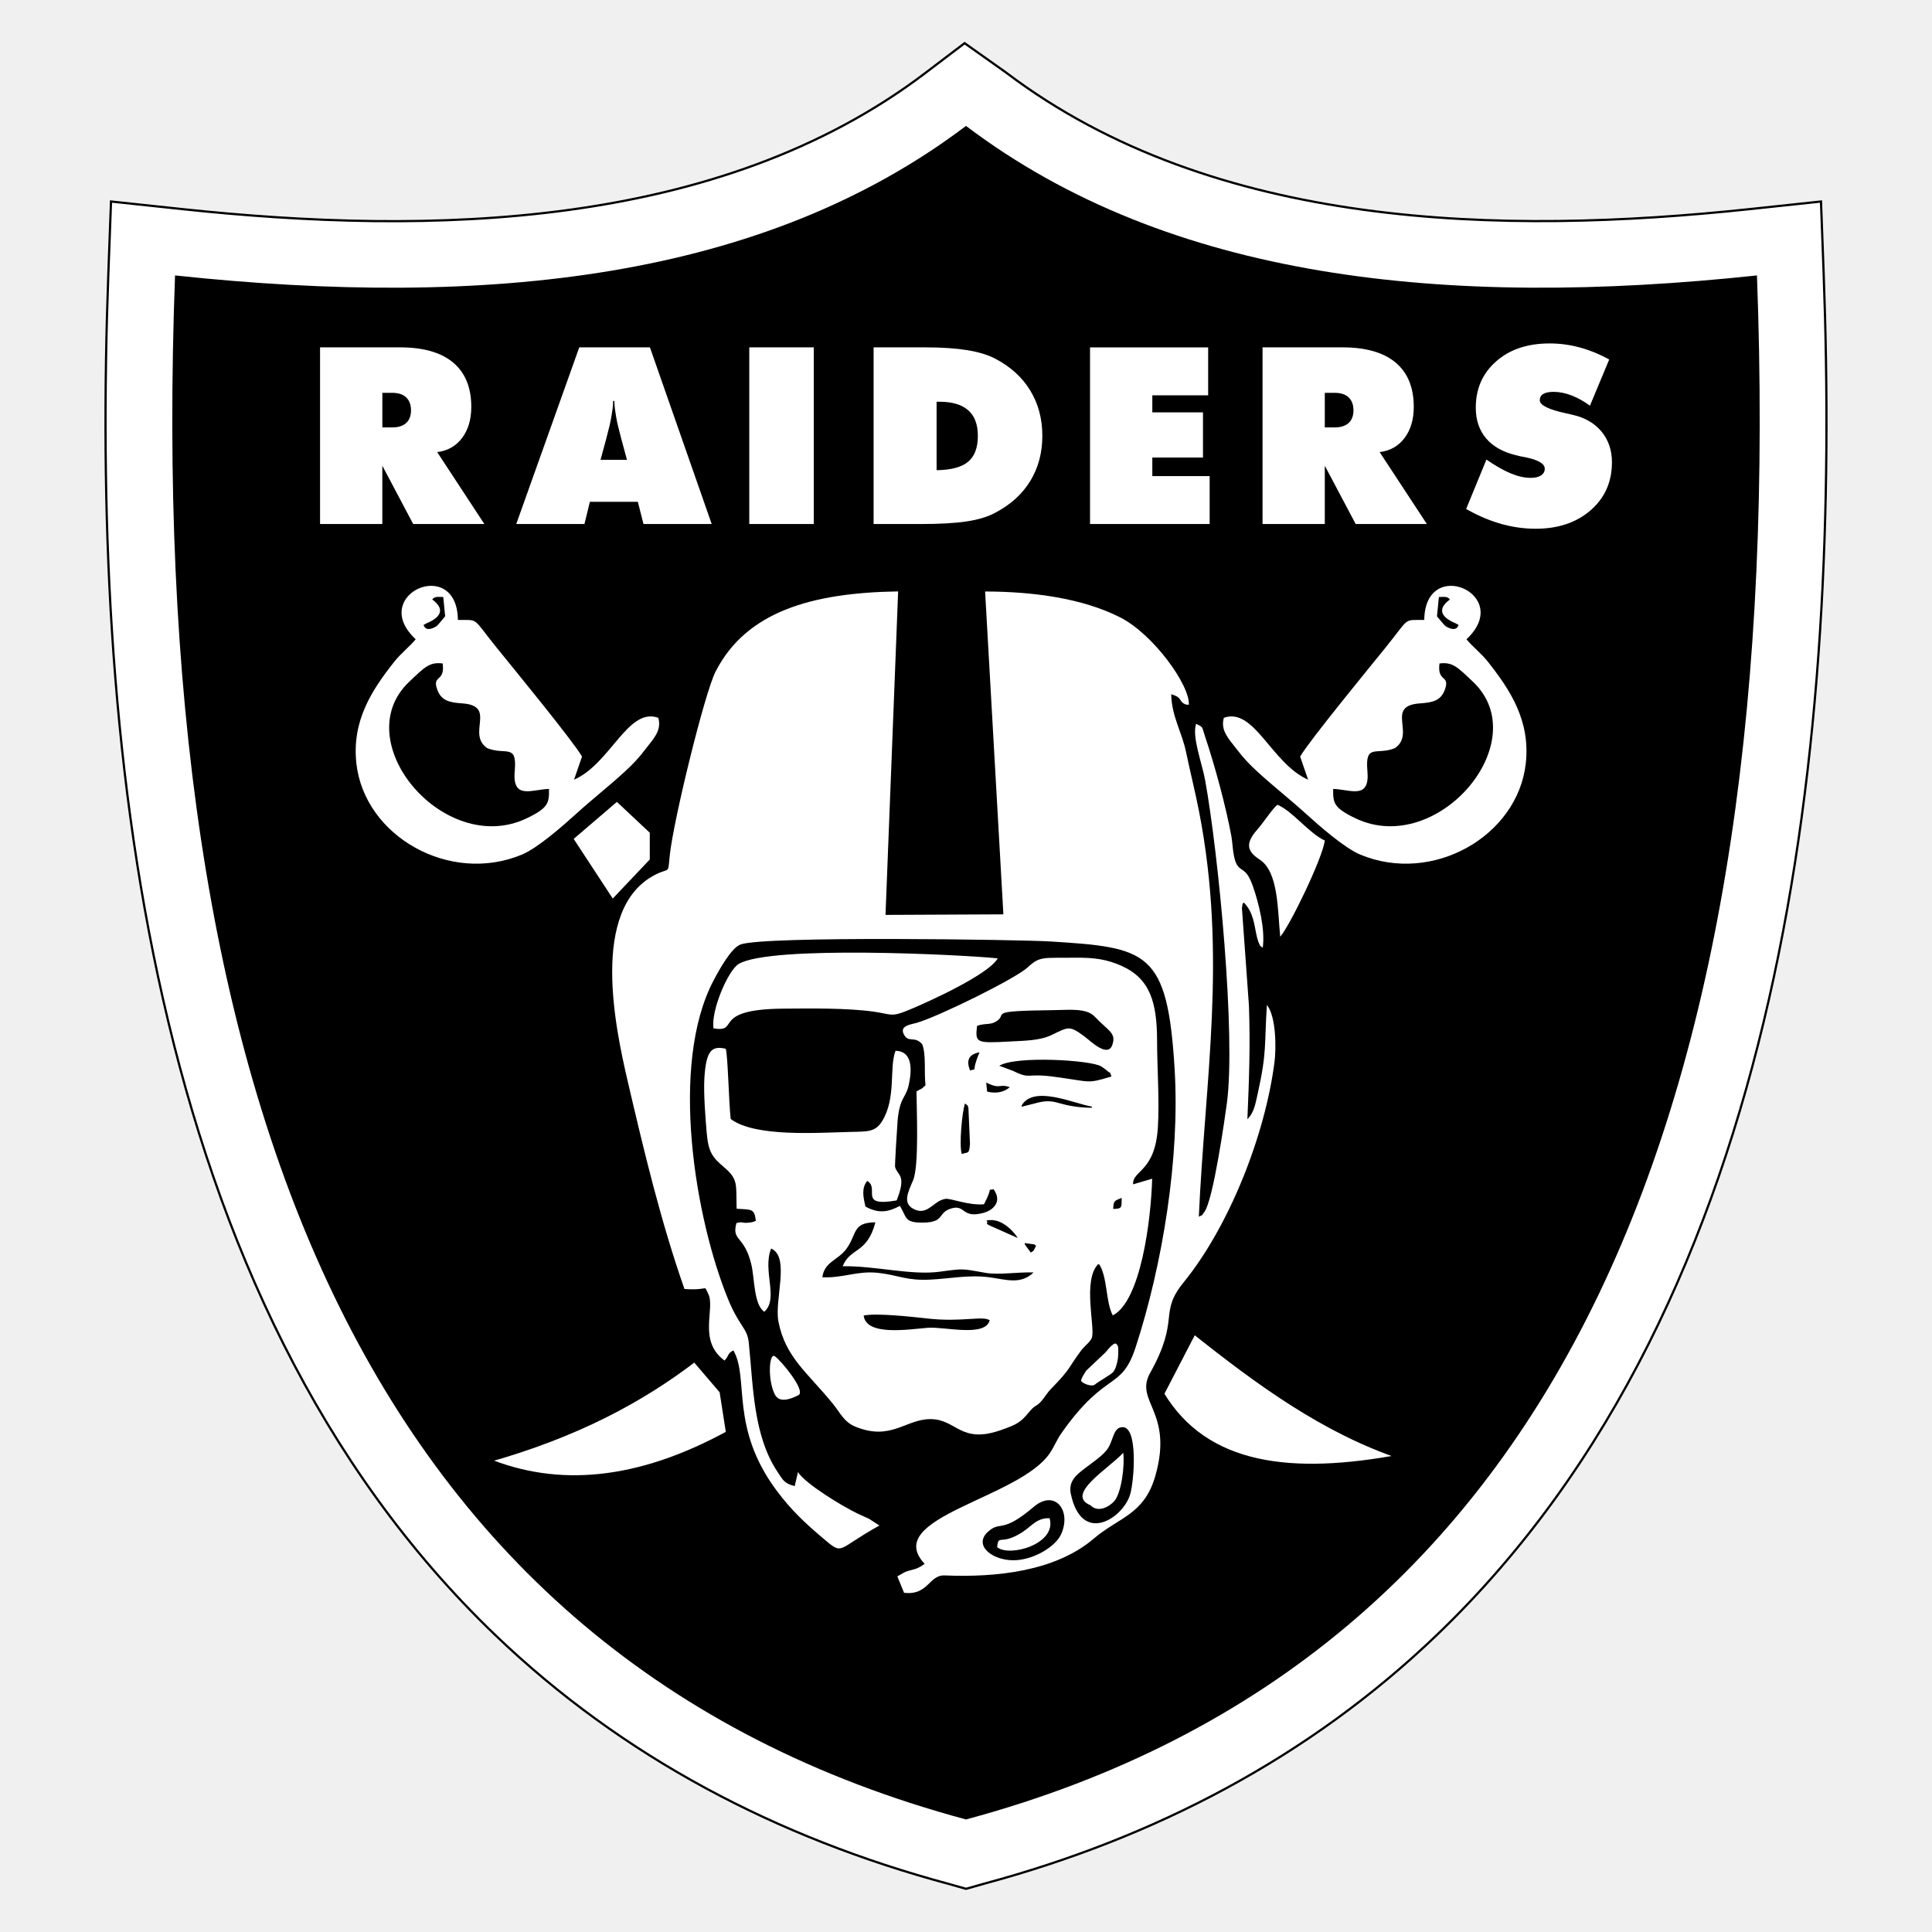
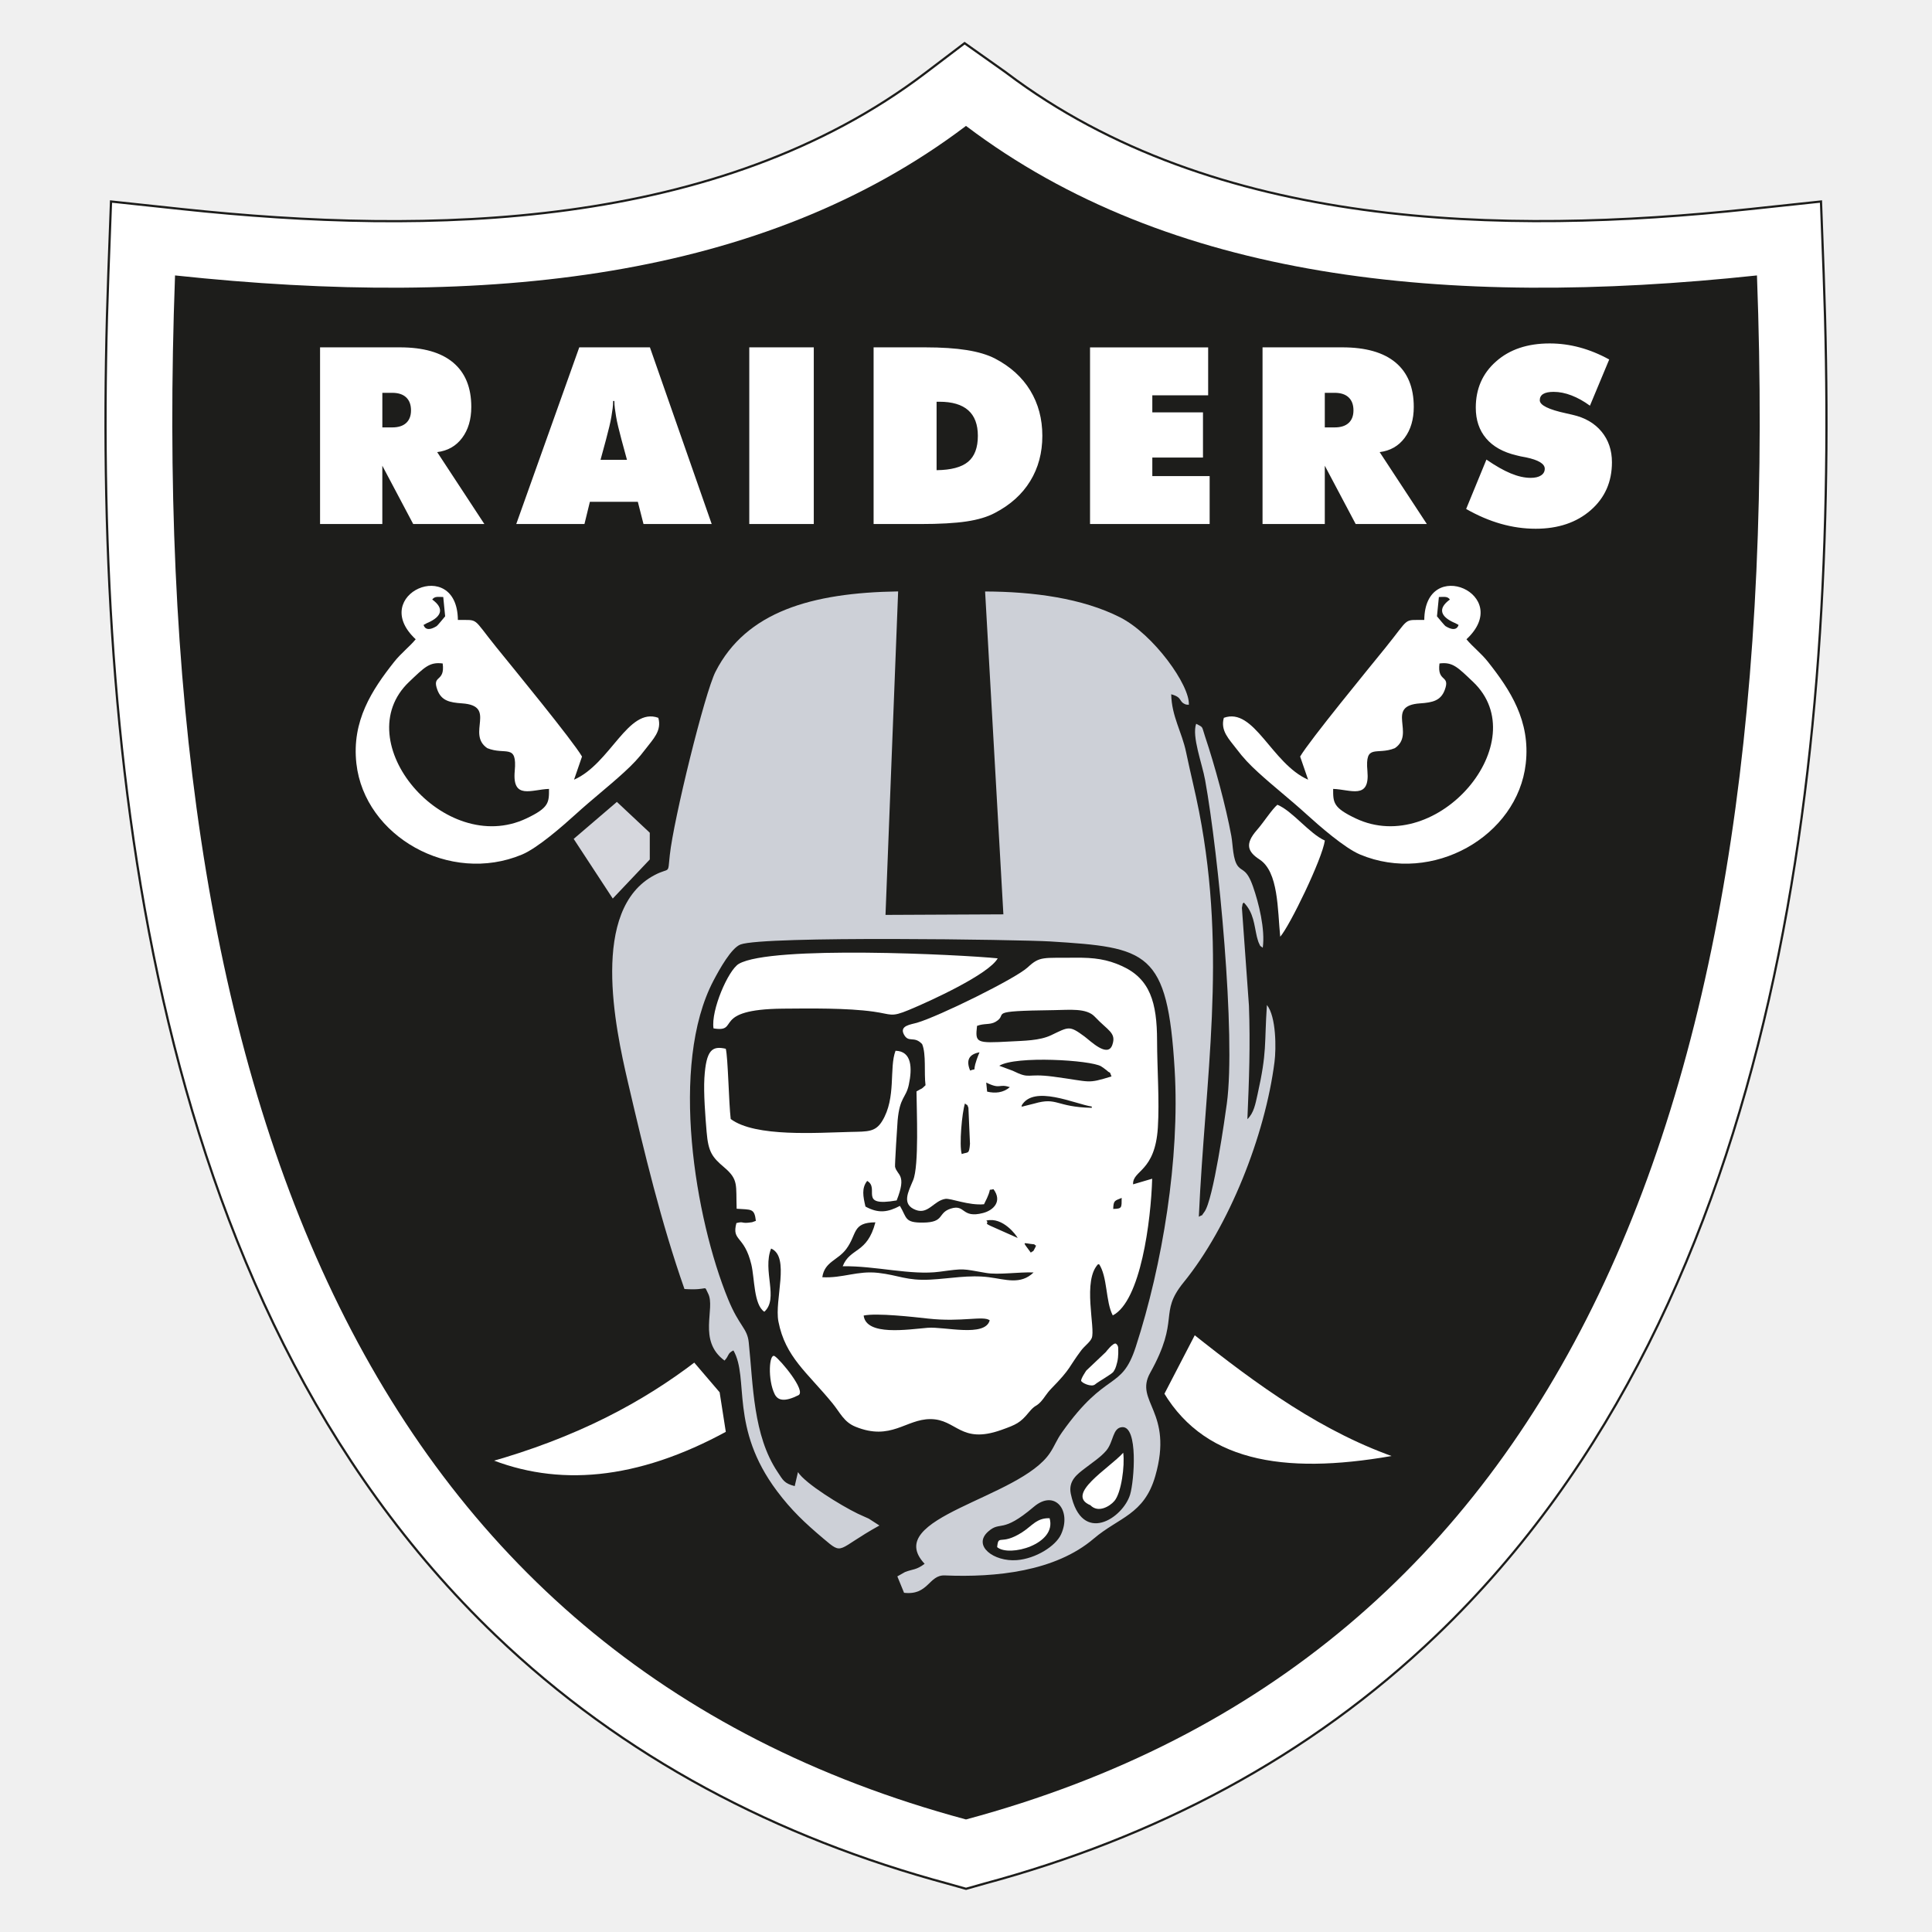
<svg xmlns="http://www.w3.org/2000/svg" version="1.1" id="Layer_1" x="0px" y="0px" viewBox="0 0 800 800" style="enable-background:new 0 0 800 800;" xml:space="preserve">
  <style type="text/css">
- 	.st0{fill-rule:evenodd;clip-rule:evenodd;fill:#FFFFFF;stroke:#000000;stroke-width:0.921;stroke-miterlimit:2.613;}
- 	.st1{fill-rule:evenodd;clip-rule:evenodd;fill:#000000;}
- 	.st2{fill:#000000;}
- 	.st3{fill:none;stroke:#000000;stroke-width:2.898;stroke-miterlimit:2.613;}
- 	.st4{fill:#FFFFFF;stroke:#000000;stroke-width:1.5px;paint-order:stroke;stroke-linejoin:round;vector-effect:non-scaling-stroke;}
+ 	.st0{fill-rule:evenodd;clip-rule:evenodd;fill:#FFFFFF;stroke:#1D1D1B;stroke-width:0.921;stroke-miterlimit:2.613;}
+ 	.st1{fill-rule:evenodd;clip-rule:evenodd;fill:#1D1D1B;}
+ 	.st2{fill:#1D1D1B;}
+ 	.st3{fill:none;stroke:#1D1D1B;stroke-width:2.898;stroke-miterlimit:2.613;}
+ 	.st4{fill:#D6D7DD;}
	.st5{fill:#FFFFFF;}
- 	.st6{fill-rule:evenodd;clip-rule:evenodd;fill:#FFFFFF;stroke:#000000;stroke-width:2.132;stroke-miterlimit:2.613;}
+ 	.st6{fill-rule:evenodd;clip-rule:evenodd;fill:#FFFFFF;stroke:#1D1D1B;stroke-width:2.132;stroke-miterlimit:2.613;}
	.st7{fill-rule:evenodd;clip-rule:evenodd;fill:#FFFFFF;}
- 	.st8{fill-rule:evenodd;clip-rule:evenodd;fill:#FFFFFF;stroke:#000000;stroke-width:1.5px;paint-order:stroke;stroke-linejoin:round;vector-effect:non-scaling-stroke;}
+ 	.st8{fill-rule:evenodd;clip-rule:evenodd;fill:#CDD0D7;}
</style>
  <g>
    <path class="st0" d="M75.41,86.58c102.44,10.92,221.93,8.78,307.68-56.3l16.33-12.4l17.09,12.1l0.34,0.26   c85.96,64.91,205.16,67.27,307.74,56.34l29.44-3.14l1.1,29.59c7.06,190.58-14.21,424.09-160.2,564.01   c-53.01,50.81-116.9,83.95-187.21,102.9l-7.71,2.18l-7.39-2.09c-70.63-19.03-134.52-52.17-187.53-102.98   C59.08,537.12,37.81,303.61,44.87,113.03l1.1-29.59L75.41,86.58L75.41,86.58z" />
    <path class="st1" d="M399.79,52.29c-83.93,63.38-198.08,75.54-327.31,61.76c-12.59,339.88,78.27,572.18,327.31,639.29l0.21,0.06   l0.21-0.06c249.04-67.12,339.91-299.42,327.31-639.29c-129.23,13.77-243.38,1.62-327.31-61.76l-0.22-0.15L399.79,52.29   L399.79,52.29z" />
    <polygon class="st2" points="252.46,180.88 252.46,171.08 247.35,171.08 247.35,180.88 252.46,180.88 252.46,180.88  " />
    <path class="st2" d="M382.75,161.72v25.97c0,0,9.8-0.43,12.78-5.96c0,0,3.29-6.31,2.13-9.79c-1.28-3.83-0.86-4.69-5.54-7.66   C387.44,161.3,382.75,161.72,382.75,161.72L382.75,161.72L382.75,161.72z" />
    <path class="st3" d="M465.79,594.34c-3.61,4.17-26.13,26.77-17.32,32.64c0.85,0.57,2.55,2.27,7.1,1.14   c4.54-1.14,6.53-2.84,7.67-5.39C467.14,613.91,465.6,604.05,465.79,594.34L465.79,594.34z M428.03,626.7   c-5.44,3.27-18.17,6.9-18.17,11.92c0,7.82,10.25,6.5,15.04,5.41c6.77-1.57,13.1-4.81,13.92-12.22c0.25-2.26,0.44-6.81-3.12-6.81   C431.81,625,431.42,625.29,428.03,626.7L428.03,626.7z M374.66,430.83l5.97,5.97v12.77l-5.97,6.81v28.95l0.86,5.96 M375.52,491.3   c0,0-1.7,6.81-0.86,9.37c0.86,2.56,5.11,3.41,8.52,3.41c3.41,0,5.11,0,6.81-2.56c1.7-2.55,4.26-0.85,6.81-0.85   c2.56,0,2.56,0.85,5.96,0c3.41-0.85,3.41,0,5.97-2.56c2.55-2.55,2.55-3.4,2.55-3.4 M400.22,459.79v17.03 M358.48,493l2.56,7.66   l5.11-0.85l5.11-0.86 M412.13,507.48l15.33,10.22 M408.73,452.97h6.81 M423.2,460.64h21.29l-11.92-3.4" />
    <path class="st2" d="M404.47,426.58c0,0,8.52-6.82,14.48-6.82c5.95,0,33.21,0,33.21,0l9.37,11.07l-1.7,3.41h-5.12l-2.55-0.85   l-3.41-4.26l-9.37-1.71l-5.11,3.41h-28.11L404.47,426.58L404.47,426.58L404.47,426.58z" />
    <polygon class="st2" points="405.33,442.76 405.33,438.5 401.06,438.5 401.06,442.76 405.33,442.76 405.33,442.76  " />
    <path class="st2" d="M415.54,441.05c0,0,17.03-1.71,25.54-0.85c8.51,0.85,15.34,3.41,15.34,3.41s5.11,5.1,0.84,5.1   c-4.26,0-8.51-0.85-11.92-0.85c-3.41,0-16.18,0-16.18,0l-6.81-1.7l-6.81-0.86V441.05L415.54,441.05z" />
    <path class="st3" d="M462.83,499.23c1.24-0.5,2.03-1.42,1.78-2.03c-0.25-0.62-1.45-0.71-2.69-0.21c-1.23,0.5-2.02,1.41-1.77,2.02   C460.4,499.62,461.6,499.73,462.83,499.23L462.83,499.23z" />
    <path class="st2" d="M413.84,396.77c0,0-17.04,19.58-39.18,22.14c-22.14,2.56-19.59,0.85-19.59,0.85h-34.92l-8.52,0.85l-11.07,5.97   H289.5v5.96h11.92v29.8l8.52,5.97h51.94c0,0,5.11-5.97,5.97-8.52c0.86-2.55,0-23.85,0-23.85l8.94-8.93l5.54-3.84l16.18-5.96   c0,0,5.11-1.7,12.77-5.96c7.67-4.26,14.48-14.47,14.48-14.47H413.84L413.84,396.77L413.84,396.77z" />
    <polyline class="st3" points="183.05,251.99 183.05,257.95 179.64,257.1 179.64,261.36  " />
    <polygon class="st4" points="269.06,355.89 269.06,344.82 255.44,332.05 237.55,347.37 253.73,372.07 269.06,355.89 269.06,355.89     " />
    <polyline class="st3" points="595.23,251.14 594.38,255.4 599.49,255.4 598.63,257.95  " />
    <path class="st5" d="M330.59,577.74c-5.61,2.8-8.45,2.26-9.8-0.42c-2.98-5.97-2.34-17.25,0-15.76   C323.14,563.05,334,576.03,330.59,577.74L330.59,577.74L330.59,577.74z" />
    <path class="st5" d="M457.9,559.85l-8.08,7.66c0,0-2.34,3.41-2.13,4.26c0.21,0.86,4.26,2.76,5.75,1.49   c1.49-1.28,7.03-4.26,7.66-5.33c0.64-1.07,0.85-1.28,1.5-3.83c0.64-2.55,0.42-5.53,0.42-5.53s0.21-1.28-0.85-2.13   C461.1,555.59,457.9,559.85,457.9,559.85L457.9,559.85L457.9,559.85z" />
    <path class="st6" d="M301.71,593.48c-37.87,20.72-71.06,23.3-100.4,11.19c37.3-10.41,64.38-25.08,86.33-41.89   c3.78,4.42,7.57,8.85,11.35,13.27C299.9,581.87,300.8,587.67,301.71,593.48L301.71,593.48z" />
    <path class="st6" d="M580.38,603.23c-45.29,8.54-81.01,4.63-99.44-26.06c3.52-6.77,9.91-19.13,13.43-25.9   C521.26,572.66,548.36,592.51,580.38,603.23L580.38,603.23z" />
    <path class="st5" d="M158.32,162.66h4.09c2.52,0,4.45,0.63,5.78,1.89c1.33,1.26,2,3.05,2,5.37c0,2.25-0.66,3.99-2,5.22   c-1.33,1.23-3.26,1.84-5.78,1.84h-4.09V162.66L158.32,162.66z M132.53,216.99h25.78v-24.15l12.79,24.15h29.47l-19.54-29.78   c4.37-0.55,7.81-2.51,10.33-5.88c2.52-3.38,3.79-7.66,3.79-12.84c0-8.05-2.51-14.17-7.52-18.37s-12.36-6.29-22.05-6.29h-33.05   V216.99L132.53,216.99z M248.67,190.39l2.25-8.29c0.55-2.05,1.01-3.86,1.38-5.42c0.38-1.57,0.67-2.97,0.87-4.19   c0.2-1.23,0.38-2.35,0.51-3.38c0.14-1.02,0.21-2.05,0.21-3.07h0.51c0,1.02,0.07,2.05,0.2,3.07c0.14,1.02,0.31,2.15,0.51,3.38   c0.2,1.23,0.49,2.63,0.87,4.19c0.38,1.57,0.84,3.38,1.38,5.42l2.25,8.29H248.67L248.67,190.39z M213.77,216.99h28.24l2.25-9.21   h19.85l2.35,9.21h28.24l-25.58-73.16h-29.26L213.77,216.99L213.77,216.99z M310.26,216.99h26.71v-73.16h-26.71V216.99   L310.26,216.99z M387.82,194.69v-28.34h1.13c10.64,0,15.96,4.71,15.96,14.12c0,4.91-1.35,8.49-4.04,10.74   C398.18,193.46,393.83,194.62,387.82,194.69L387.82,194.69z M361.73,216.99h19.34c7.98,0,14.36-0.36,19.13-1.07   c4.78-0.72,8.7-1.89,11.77-3.53c6.41-3.34,11.29-7.74,14.63-13.2c3.34-5.46,5.01-11.7,5.01-18.72c0-7.03-1.67-13.29-5.01-18.78   c-3.34-5.49-8.22-9.91-14.63-13.25c-3.07-1.57-6.96-2.73-11.66-3.48c-4.71-0.75-10.47-1.13-17.29-1.13h-21.28V216.99L361.73,216.99   z M451.37,216.99h49.52v-19.85h-23.74v-7.67h20.98v-18.72h-20.98v-7.06h23.12v-19.85h-48.91V216.99L451.37,216.99z M548.57,162.66   h4.09c2.52,0,4.45,0.63,5.78,1.89c1.33,1.26,2,3.05,2,5.37c0,2.25-0.66,3.99-2,5.22s-3.26,1.84-5.78,1.84h-4.09V162.66   L548.57,162.66z M522.79,216.99h25.78v-24.15l12.79,24.15h29.47l-19.54-29.78c4.37-0.55,7.81-2.51,10.33-5.88   c2.52-3.38,3.79-7.66,3.79-12.84c0-8.05-2.51-14.17-7.52-18.37c-5.01-4.19-12.36-6.29-22.05-6.29h-33.05V216.99L522.79,216.99z    M607.1,210.75c9.55,5.46,19.13,8.19,28.75,8.19c9.35,0,16.95-2.56,22.82-7.67c5.87-5.12,8.8-11.73,8.8-19.85   c0-4.98-1.43-9.21-4.3-12.69c-2.87-3.48-6.86-5.8-11.97-6.96c-0.68-0.14-1.57-0.34-2.66-0.61c-7.3-1.57-10.95-3.38-10.95-5.42   c0-2.32,1.91-3.48,5.73-3.48c2.39,0,4.86,0.49,7.42,1.48c2.56,0.99,5.1,2.4,7.62,4.25l7.98-19.13c-8.05-4.43-16.27-6.65-24.66-6.65   c-9.21,0-16.61,2.49-22.2,7.47c-5.59,4.91-8.39,11.29-8.39,19.13c0,5.12,1.43,9.36,4.3,12.74c2.87,3.38,7.06,5.71,12.59,7.01   c0.48,0.14,1.04,0.27,1.69,0.41c0.65,0.14,1.38,0.27,2.2,0.41c5.18,1.09,7.78,2.66,7.78,4.71c0,1.16-0.51,2.08-1.53,2.76   c-1.02,0.68-2.46,1.02-4.3,1.02c-2.52,0-5.27-0.61-8.24-1.84c-2.97-1.23-6.33-3.14-10.08-5.73L607.1,210.75L607.1,210.75z" />
    <path class="st1" d="M355.27,527.18c-0.1-0.02-0.31,0-0.37-0.16c-0.07-0.15-0.25-0.1-0.36-0.17c0.52-1.89,0.18-0.79,3.04-3.45   c1.29-1.2,4.39-2.61,6.34-5.51c0.36-0.54,1.78-3.05,1.87-3.43c0.38-2.05,0.47-1.34,0.79-2.91c1.02-5.05-5.08-1.83-7.8,1.17   c-4.18,4.6,0.07,6.09-10.66,13.17c-2.54,1.68-4.91,3.26-2.75,6.7c6.92,0.62,15.66-3.22,22.08-1.85   c10.13,2.17,21.04,4.13,31.52,1.85c10.25-2.23,20.72,1.09,23.41,1.14c3.34,0.06,6.54-0.83,8.12-0.79c0.27-0.65-1.58-1.17,1.47-0.52   c0.78-1.55,1.39-0.33,1.76-2.5c-7.73-0.19-8.75,0.63-13.75,1.07c-0.77,0.07-2.7-0.01-3.54-0.06c-4.53-0.23-9.4-3.18-14.6-2.31   c-3.28,0.54-6.27,0.93-9.9,1.45c-2.45,0.35-14.91-0.2-17.59-1.12c-0.85-0.29-0.4-0.08-1.11-0.48c-1.42-1.03-7.51-0.62-9.91-0.87   c-1.58-0.16-3.2-0.19-4.79-0.18L355.27,527.18L355.27,527.18z" />
    <path class="st1" d="M359.18,544.74c-0.04,2.38,0.12,1.98,1.33,3.29c1.01,1.09,0.87,1.01,1.67,2.15l20.87,0.14   c1.34-0.13,7.23-1.92,12.24-0.89c1.82,0.38,0.5,0.48,2.62,0.84l9.82-0.01c2.76-0.39,2.82-0.72,4.41-2.02   c0.15-6.12-1.54-2.3-10.29-1.96c-14.68,0.57-16.05-1.43-21.28-1.46C374.52,544.79,363.05,543.73,359.18,544.74L359.18,544.74z" />
    <path class="st7" d="M241,313.27c-3.89-6.67-28.66-36.83-35.33-45.07c-10.36-12.81-7.14-11.4-16.07-11.49   c-0.27-26.81-37.34-10.51-17.47,8c-2.62,3.17-6.06,5.73-8.96,9.41c-9.13,11.56-17.6,24.38-15.59,42.09   c3.4,30.07,38.64,50.16,68.58,37.64c6.49-2.72,17-11.96,22.05-16.54c7.24-6.58,13.53-11.42,20.15-17.47   c3.57-3.26,6.11-5.91,9.02-9.77c2.96-3.92,6.75-7.46,5.21-12.84c-12.57-4.54-19.75,18.98-34.89,25.62L241,313.27L241,313.27z    M181.12,285.7c1.66,4.44,5.03,5.2,10.21,5.55c14.64,0.99,1.7,12.61,10.45,18.55c7.55,3.07,12.42-2.17,11.36,9.48   c-1.09,12.04,7.04,7.6,14.19,7.39c0.03,5.68,0,7.79-9.36,12.23C184,355,143.43,307.02,169.4,282.35c6.35-6.03,8.44-8.34,13.91-7.62   C184.35,282.75,178.69,279.24,181.12,285.7L181.12,285.7z M184.33,255.2c-0.7,0.85-3.18,3.85-3.5,4.05   c-4.77,2.94-5.35-0.39-5.45-0.47l1.37-0.75l0.72-0.31c5.12-2.36,6.8-5.63,1.51-9.47c1.01-1.38,2.24-1.08,4.56-1.04L184.33,255.2   L184.33,255.2z" />
    <path class="st7" d="M538.36,313.27c3.89-6.67,28.66-36.83,35.33-45.07c10.36-12.81,7.14-11.4,16.07-11.49   c0.27-26.81,37.34-10.51,17.47,8c2.62,3.17,6.06,5.73,8.96,9.41c9.13,11.56,17.6,24.38,15.59,42.09   c-3.4,30.07-38.64,50.16-68.58,37.64c-6.49-2.72-17-11.96-22.05-16.54c-7.24-6.58-13.53-11.42-20.15-17.47   c-3.57-3.26-6.11-5.91-9.02-9.77c-2.96-3.92-6.75-7.46-5.21-12.84c12.57-4.54,19.75,18.98,34.89,25.62L538.36,313.27L538.36,313.27   z M598.24,285.7c-1.66,4.44-5.03,5.2-10.21,5.55c-14.64,0.99-1.7,12.61-10.45,18.55c-7.55,3.07-12.42-2.17-11.36,9.48   c1.09,12.04-7.04,7.6-14.19,7.39c-0.03,5.68,0,7.79,9.36,12.23c33.98,16.09,74.55-31.89,48.58-56.55   c-6.35-6.03-8.44-8.34-13.91-7.62C595,282.75,600.66,279.24,598.24,285.7L598.24,285.7z M595.02,255.2c0.7,0.85,3.18,3.85,3.5,4.05   c4.77,2.94,5.35-0.39,5.45-0.47l-1.37-0.75l-0.72-0.31c-5.12-2.36-6.8-5.63-1.51-9.47c-1.01-1.38-2.24-1.08-4.56-1.04L595.02,255.2   L595.02,255.2z" />
    <path class="st7" d="M520.48,343.68c-5.15,5.83-3.8,9.05,1.07,12.21c7.87,5.11,7.44,20.71,8.56,31.98   c3.87-4.33,17.39-32.14,18.48-39.82c-6.46-2.89-13.39-12.24-19.65-14.82C526.73,335.05,523.18,340.61,520.48,343.68L520.48,343.68z   " />
    <path class="st8" d="M296.3,278.1c-4.51,8.82-17.38,61.31-18.94,75.89c-0.91,8.57,0.26,4.91-6.31,8.36   c-26.87,14.11-16.25,63.37-11.11,85.46c6.95,29.87,13.87,58.56,23.48,85.94c10.62,0.72,7.76-2.09,9.8,1.88   c3.17,6.15-4.48,19.45,6.79,27.75c2.02-2.14,1.1-2.93,3.68-4.2c6.65,11.56-1.68,31.94,18.06,58.26   c5.93,7.91,11.57,13.21,19.15,19.61c8.55,7.23,5.22,4.6,23.25-5.37l-4.41-2.84c-1.69-0.8-3.04-1.32-4.66-2.11   c-6.84-3.33-21.61-12.37-24.66-17.16l-1.35,5.81c-4.47-1.21-4.81-2.47-7.09-5.87c-10.17-15.19-10.08-35.89-11.94-53.65   c-0.63-6.01-3.88-6.49-8.55-17.89c-13.57-33.1-24.45-96.96-6.03-131.96c2.56-4.86,7.37-13.47,11.15-14.91   c9.65-3.66,116.21-2.01,128.21-1.27c40.37,2.52,48.64,3.81,51.58,53.08c2.19,36.78-5.03,80.73-16.1,114.79   c-6,18.46-12.11,9.42-30.48,35.31c-2.43,3.42-2.98,5.49-5.02,8.57c-12.55,18.99-69.99,26.72-51.93,45.96   c-3.45,2.62-4.96,2.17-8.11,3.4l-3.19,1.81l2.78,6.79c10.13,1.18,10.21-7.47,16.87-7.19c21.12,0.88,45.72-1.62,61.68-15.24   c10.39-8.86,20.86-9.88,25.47-25.88c7.72-26.79-8.79-30.8-2.13-42.72c12.65-22.68,3.3-24.51,13.87-37.51   c18.76-23.06,33.73-60.7,37.64-91.29c0.7-5.5,0.74-18.71-3.15-23.57c-1.12,16.61,0.12,19.11-3.86,36.96   c-0.94,4.2-1.53,7.7-4.22,10.32c0.7-16.31,1.23-30.54,0.64-46.99l-2.91-40.49c0.59-3.26,0.11-1.13,0.78-2.23   c4.12,4.22,4.27,9.26,5.41,14.15c0,0.01,0.53,1.96,0.65,2.21c1.17,2.49,0.29,1.09,1.79,2.37c1.07-7.62-1.68-18.62-4.04-25.34   c-2.54-7.26-4.4-6.24-6.14-8.31c-2.27-2.7-2.14-8.89-2.83-12.63c-2.26-12.28-6.83-29.13-10.94-41.38c-1.4-4.17-0.51-3.46-3.63-5.08   c-1.86,5.3,2.46,16.35,3.72,23.34c5.57,30.74,12.77,105.91,8.99,133.89c-0.7,5.2-5.6,40.05-9.31,44.9c-1.88,2.45,0.06,0.64-2.29,2   c2.55-57.07,11.78-107.76,0.11-167.73c-1.62-8.33-3.59-15.99-5.38-24.61c-1.76-8.47-5.96-14.76-6.17-24.01   c4.99,1.37,2.83,3.07,6.15,4.26l1.15,0.1c0.55-7.94-14.59-29.18-28.48-36.22c-15.61-7.91-35.89-10.64-55.88-10.7l7.57,133.69   l-48.81,0.23l5.23-133.95C336.03,245.43,308.97,253.29,296.3,278.1L296.3,278.1z M443.4,618.57c-1.16-5.51,2.88-8.26,5.67-10.44   c3.32-2.58,6.78-4.81,9.02-7.48c3.09-3.68,2.53-9.45,6.59-9.7c6.7-0.42,4.96,22.3,3.28,27.89   C465.05,628.59,447.93,640.01,443.4,618.57L443.4,618.57z M409.21,634.16c5.22-4.61,5.46,1.17,18.87-10.22   c8.78-7.46,15.78,1.65,11.26,11.44c-2.21,4.8-10.4,10.03-18.31,10.64C411.53,646.75,402.55,640.03,409.21,634.16L409.21,634.16z" />
    <path class="st7" d="M352.34,468.7c-13.79,0.31-39.62,2.27-49.77-5.35c-0.8-6.73-1.11-25.46-2.04-29.08   c-5.58-1.26-8.14,0.28-8.86,12.15c-0.37,6.25,0.39,15.9,0.93,22.31c0.69,8.26,2.25,10.39,7.3,14.67c6.02,5.11,4.78,7.34,5.13,17.11   c6.09,0.46,7.35-0.28,7.96,5.02l-1.55,0.56c-1.21,0.21-2.26,0.25-2.29,0.25c-2.22,0.07-1.46-0.58-4.22,0.11   c-2.04,7.66,3.23,4.84,6.18,17.13c1.39,5.78,0.97,16.66,5.38,19.59c6.09-5.49-0.87-16.94,2.81-26.18   c7.97,3.43,1.28,21.27,3.03,30.24c2.87,14.72,11.89,21.02,22.33,33.77c3.3,4.03,4.73,7.8,9.57,9.77c14.73,6,20.83-3.16,31.02-3.15   c10.97,0.02,12.4,10.54,29.4,4.48c6.18-2.2,7.83-2.97,11.28-7.17c2.85-3.47,2.83-2.14,5.1-4.56c1.33-1.42,2.31-3.36,4.29-5.39   c8.41-8.59,6.99-8.62,12.34-15.75c1.49-1.98,3.63-3.39,4.39-5.13c1.7-3.91-4.12-24.19,2.9-30.89c3.75,5.37,2.79,15.79,5.83,21.47   c11.56-5.93,15.81-39.25,16.31-56.6l-7.9,2.33c-0.31-5.92,9.11-4.99,10.26-23.58c0.69-11.14-0.31-24.38-0.33-35.86   c-0.02-15.93-2.93-25.66-14.52-30.94c-6.17-2.81-11.54-3.55-19.31-3.46c-13.4,0.15-14.67-0.74-19.73,3.98   c-5,4.66-36.75,20.29-45.91,22.97c-2.39,0.7-7.29,1.14-5.38,4.79c1.97,3.74,4.22,0.41,7.57,4.04c1.75,4.19,0.73,11.89,1.4,17.02   c-2.09,2.06-1.31,1.03-3.74,2.57c0.05,7.72,1.1,30.77-1.39,36.75c-2.02,4.85-4.93,10.02,1.09,12.32c5.16,1.97,7.47-3.84,12.25-4.58   c2.23-0.34,9.61,2.81,16.01,2.23c4.13-7.98,0.87-5.37,3.92-6.25c3.77,5.09-0.05,8.76-4.32,9.87c-9.04,2.35-7.2-3.79-13.37-1.82   c-5.57,1.78-2.39,5.68-11.39,5.79c-7.87,0.1-6.7-1.97-9.66-6.92c-4.96,2.62-8.85,3.25-14.27,0.28c-0.98-4.17-1.67-7.62,0.71-10.62   c5.41,3.06-3.96,10.9,12.21,8.08c4.33-10.91,0.19-10.24-0.67-13.94c-0.13-0.57,0.88-17.16,1.07-19.22   c0.9-9.75,3.42-9.13,4.63-14.74c1.47-6.86,1.28-13.92-5.5-14.07c-2.73,7.15,0.4,19.47-5.55,29.14   C362.48,468.78,359.3,468.54,352.34,468.7L352.34,468.7z M350.42,517.19c4.58-6.16,2.32-10.98,12.06-11.05   c-3.41,13.14-10.43,10.35-13.54,18.19c13.42-0.24,28.3,3.84,40.08,2.27c10.62-1.42,9.02-1.27,19.25,0.49   c5.22,0.9,13.24-0.42,19.72-0.2c-5.4,5.26-11.62,2.86-18.56,1.97c-8.16-1.04-16.14,0.58-24.14,1c-9.97,0.52-12.98-1.8-21.61-2.79   c-8.63-0.99-14.74,2.27-23.18,1.8C341.43,522.41,346.9,521.92,350.42,517.19L350.42,517.19z M357.62,544.74   c5.46-1.15,20.58,0.58,26.73,1.26c13.91,1.53,22.79-1.3,25.47,0.71c-1.89,7.12-18.76,2.54-25.67,3.1   C375.89,550.49,358.68,553.29,357.62,544.74L357.62,544.74z M411.68,508.29c-5.31-2.26-1.72-1.33-3.25-2.88   c6.94-1.65,12.56,6.31,12.97,7.21L411.68,508.29L411.68,508.29z M398.24,477.87c-1.12-3.64,0.09-17.21,1.34-20.98   c1.04,1.12,0.73-0.1,1.42,1.82l0.65,14.92C401.28,478.17,400.89,476.88,398.24,477.87L398.24,477.87z M408.75,452.02l-0.38-3.76   c6.14,3.03,5.05,0.32,9.79,1.91C415.39,452.54,412.03,452.8,408.75,452.02L408.75,452.02z M460.25,445.73   c-10.44,3.16-7.99,2.23-24.06,0.09c-11.61-1.54-9.22,1.3-16.88-2.46l-5.54-2.05c6.85-4.24,37.95-2.35,42.18,0.24   c0.3,0.19,1.86,1.25,2.29,1.65C460.2,445.05,459.13,442.94,460.25,445.73L460.25,445.73z M401.71,443.29   c-1.72-4.13-0.62-6.73,3.88-7.55C401.62,445.23,405.33,441.89,401.71,443.29L401.71,443.29z M435.25,428.66   c-4.79,2.28-11.32,2.28-17.07,2.6c-14.1,0.77-14.4,0.58-13.61-6.47c3.03-1.15,5.35-0.34,7.67-1.68c5.9-3.43-5.11-4.47,24.34-4.84   c6.31-0.08,13.32-0.93,16.74,2.72c5.44,5.8,9.03,6.61,7.27,11.68c-1.92,5.51-9.1-1.69-11.55-3.5   C442.76,424.55,442.62,425.14,435.25,428.66L435.25,428.66z M460.96,500.59c0.11-3.56,0.6-3.35,3.5-4.56   C464.43,500.13,464.66,500.5,460.96,500.59L460.96,500.59z" />
    <path class="st7" d="M324.19,417.66c11.45-0.1,26.51-0.3,37.47,1.23c7.63,1.06,7.11,2.45,14.69-0.69   c8.62-3.57,33.11-14.76,36.78-21.37c-15.17-1.54-93.86-5.47-107.2,2.28c-4.37,2.54-11.61,19.29-10.48,26.72   C306.75,427.7,294.04,417.93,324.19,417.66L324.19,417.66z" />
    <path class="st7" d="M465.1,601.55c-5.64,6.34-24.33,17.25-13.59,21.73c3.26,3.37,8.08,0.44,9.97-1.8   C464.3,618.14,465.82,606.95,465.1,601.55L465.1,601.55z" />
    <path class="st7" d="M412.9,640.63c4.93,4.28,24.86-1.22,21.71-11.97c-5.36-0.18-7.32,3.26-11.43,5.87   C414.27,640.2,413.47,635,412.9,640.63L412.9,640.63z" />
    <path class="st1" d="M452.08,458.73v-0.53c-7-1.06-24.07-9.15-29.07-0.39c0.92,0.57-3.2,1.19,5.27-0.85   C437.96,454.16,437.01,458.39,452.08,458.73L452.08,458.73z" />
    <path class="st1" d="M428.31,515.25c-4.85-0.37-5.33-1.84-1.47,3.44c1.38-1.2,0.54,0.34,1.84-2.15   C429.39,515.18,428.69,516.05,428.31,515.25L428.31,515.25z" />
  </g>
</svg>
